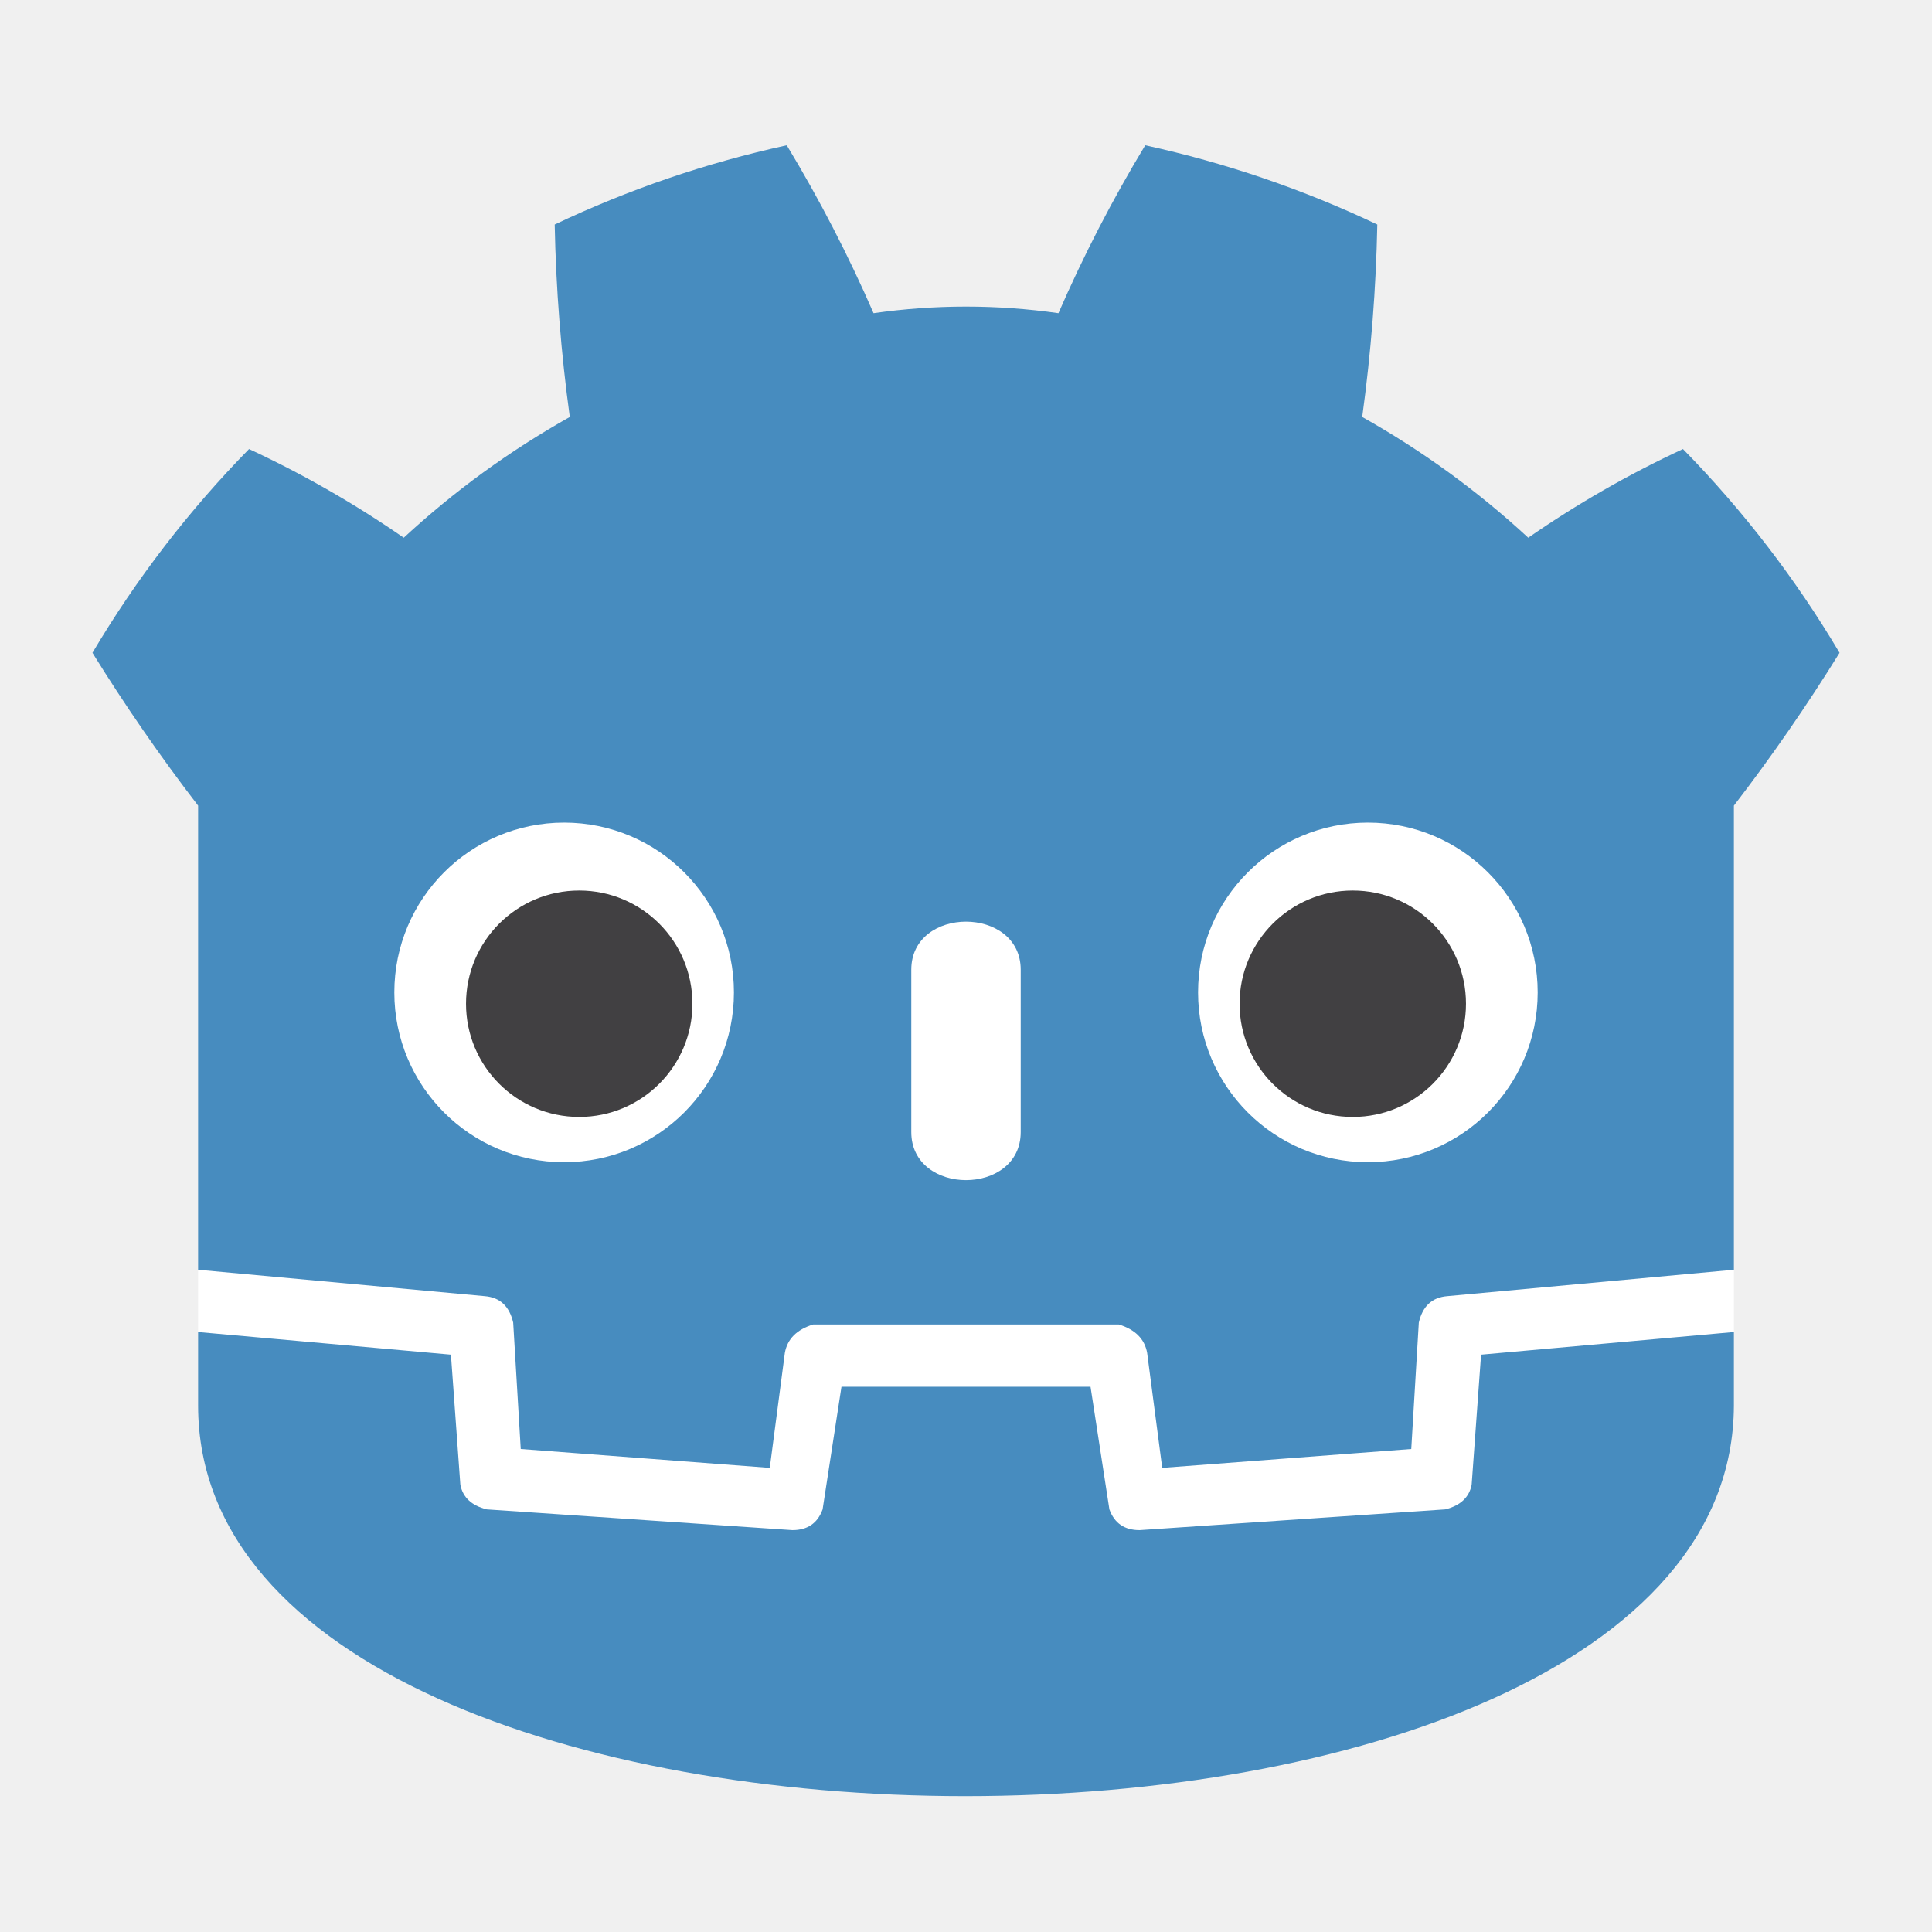
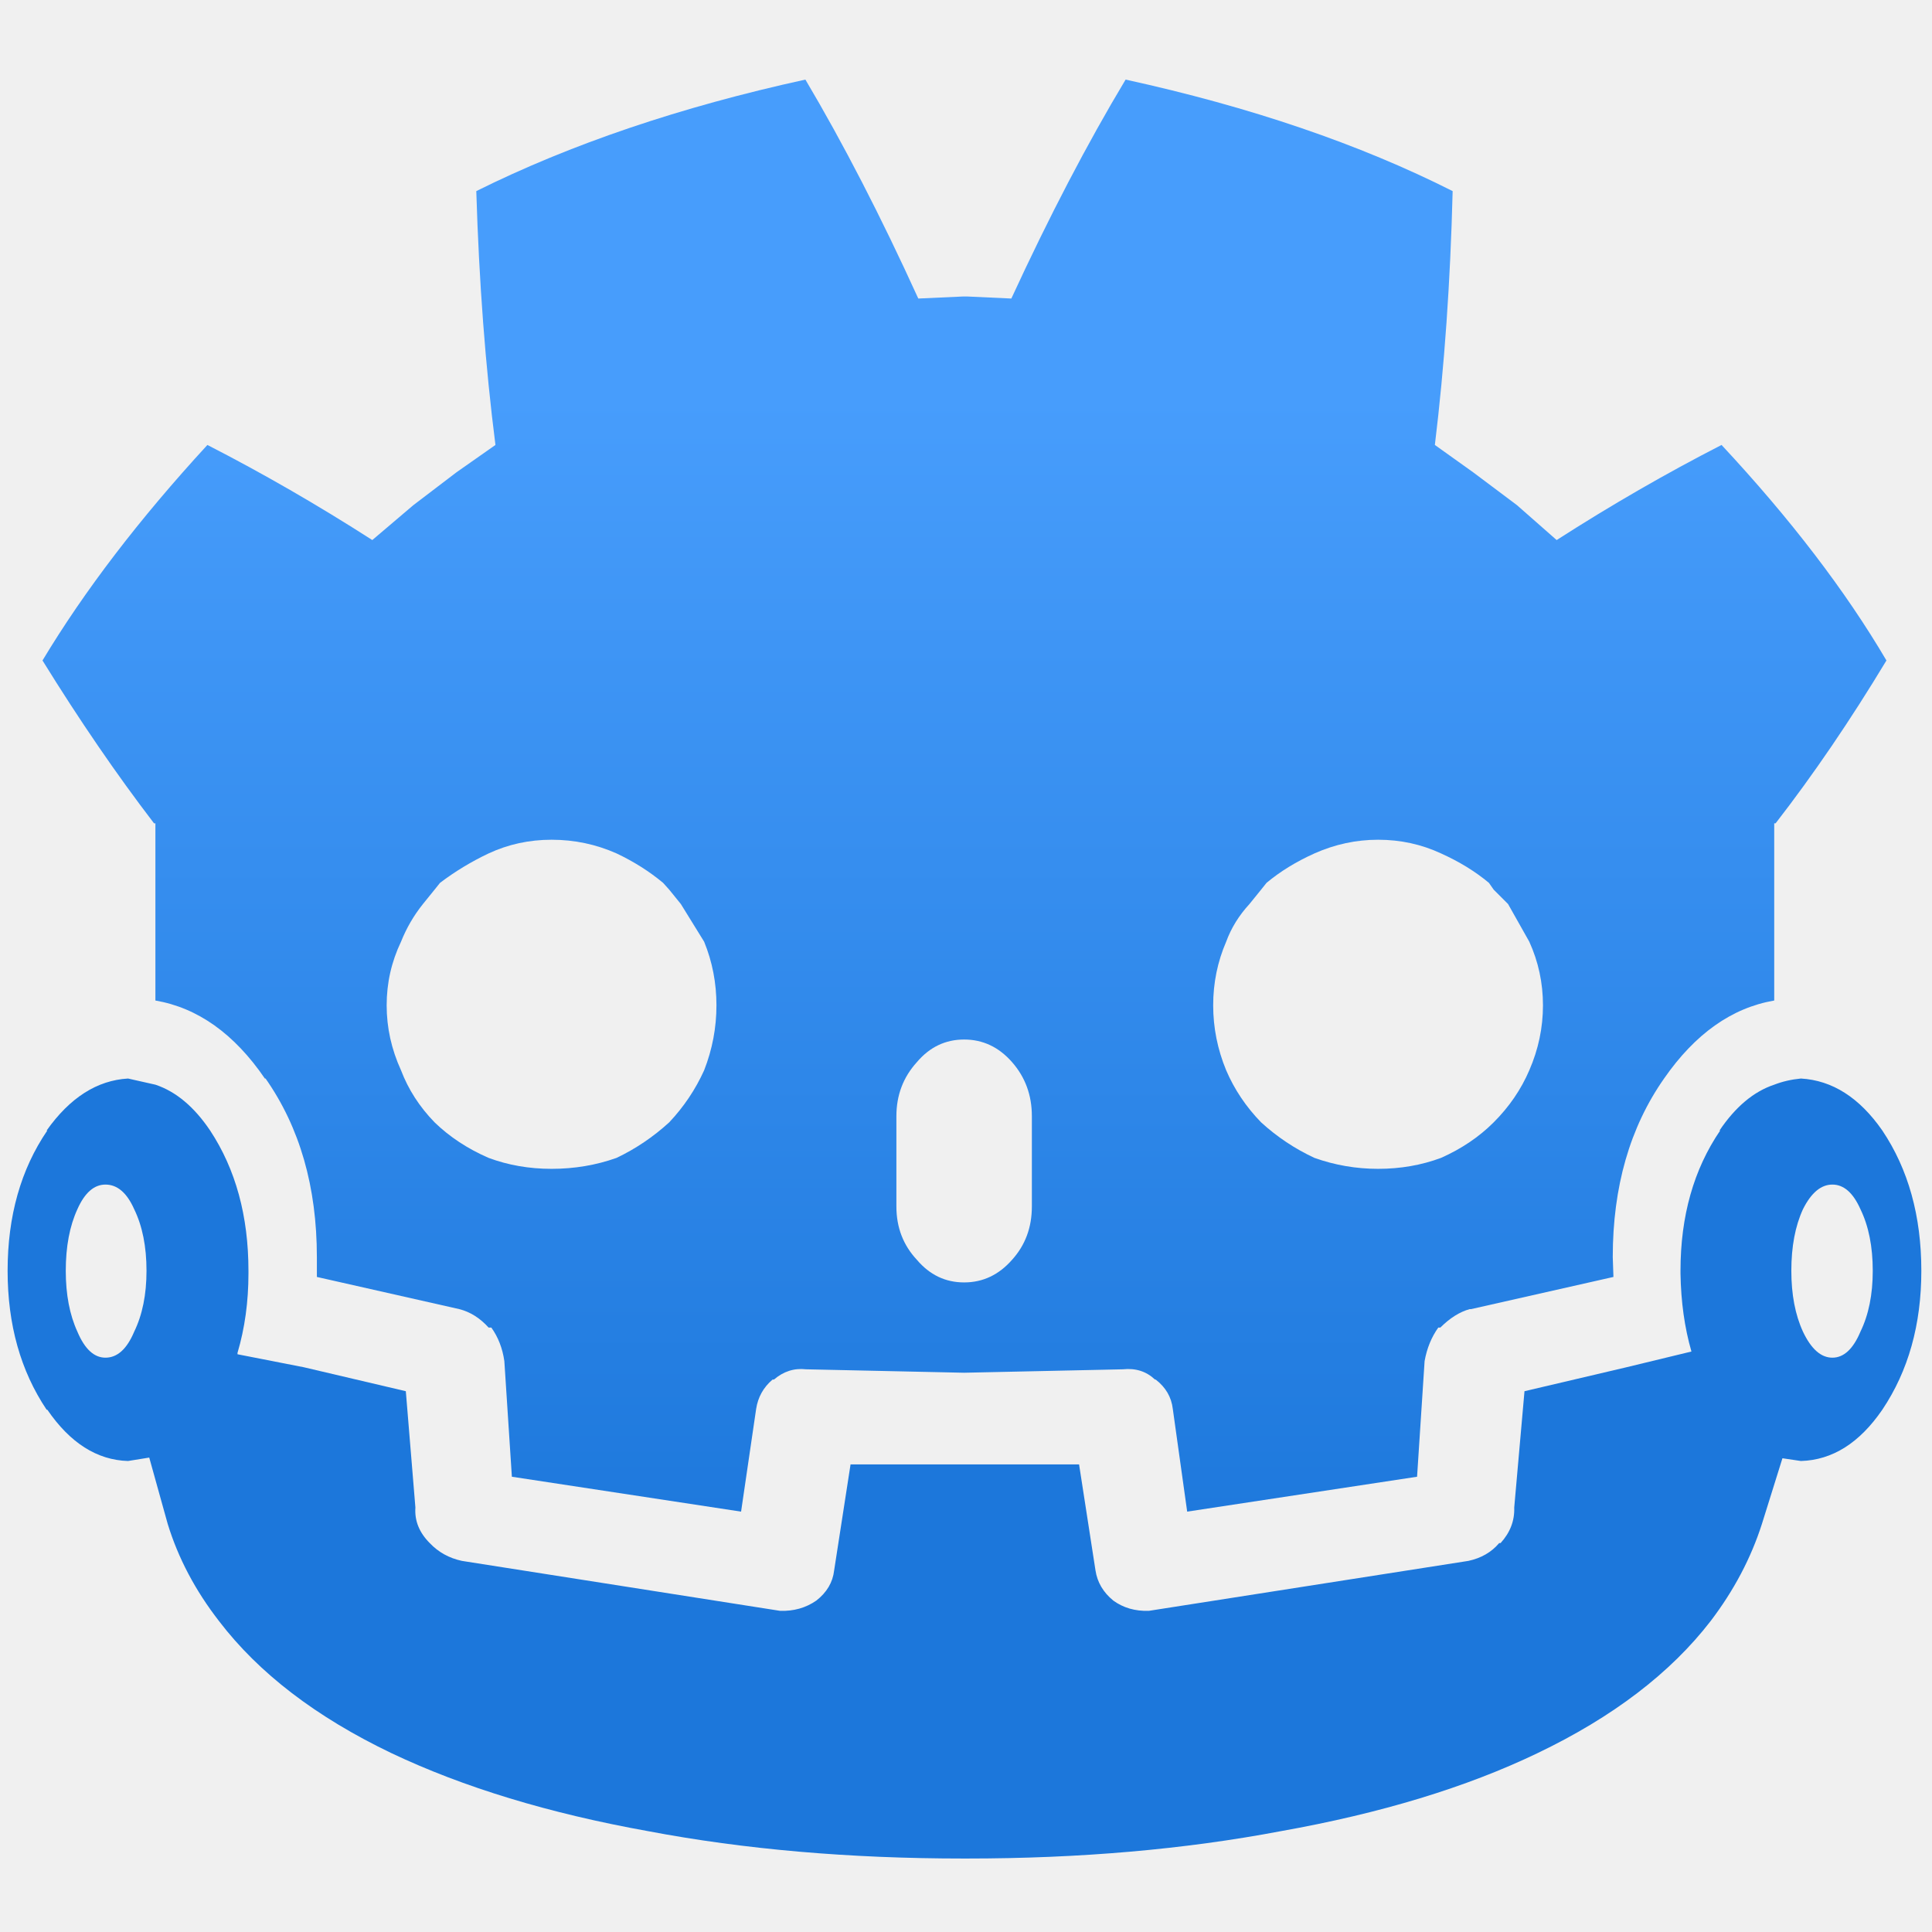
- <svg xmlns="http://www.w3.org/2000/svg" width="1024" height="1024">
-   <g fill="#fff">
-     <path d="M105 673v33q407 354 814 0v-33z" />
-     <path fill="#478cbf" d="m105 673 152 14q12 1 15 14l4 67 132 10 8-61q2-11 15-15h162q13 4 15 15l8 61 132-10 4-67q3-13 15-14l152-14V427q30-39 56-81-35-59-83-108-43 20-82 47-40-37-88-64 7-51 8-102-59-28-123-42-26 43-46 89-49-7-98 0-20-46-46-89-64 14-123 42 1 51 8 102-48 27-88 64-39-27-82-47-48 49-83 108 26 42 56 81zm0 33v39c0 276 813 276 814 0v-39l-134 12-5 69q-2 10-14 13l-162 11q-12 0-16-11l-10-65H446l-10 65q-4 11-16 11l-162-11q-12-3-14-13l-5-69z" />
-     <path d="M483 600c0 34 58 34 58 0v-86c0-34-58-34-58 0z" />
-     <circle cx="725" cy="526" r="90" />
-     <circle cx="299" cy="526" r="90" />
+ <svg xmlns="http://www.w3.org/2000/svg" width="100%" height="100%" viewBox="0 0 1024 1024" version="1.1" xml:space="preserve" style="fill-rule:evenodd;clip-rule:evenodd;stroke-linejoin:round;stroke-miterlimit:2;">
+   <g transform="matrix(1,0,0,1,119.846,37.9259)">
+     <g transform="matrix(7.25286,0,0,7.25286,-115.812,-829.823)">
+       <path d="M51.8,182.65C51.8,181.017 51.5,179.467 50.9,178L49.2,175.25L48.35,174.2L47.9,173.7C46.9,172.867 45.767,172.15 44.5,171.55C43,170.883 41.417,170.55 39.75,170.55C38.117,170.55 36.583,170.883 35.15,171.55C33.883,172.15 32.7,172.867 31.6,173.7L31.2,174.2L30.35,175.25C29.683,176.083 29.15,177 28.75,178C28.05,179.467 27.7,181.017 27.7,182.65C27.7,184.283 28.05,185.867 28.75,187.4C29.283,188.8 30.1,190.067 31.2,191.2C32.3,192.267 33.617,193.133 35.15,193.8C36.583,194.333 38.117,194.6 39.75,194.6C41.417,194.6 43,194.333 44.5,193.8C45.9,193.133 47.183,192.267 48.35,191.2C49.417,190.067 50.267,188.8 50.9,187.4C51.5,185.867 51.8,184.283 51.8,182.65M10.8,169.35L10.7,169.35C7.967,165.783 5.25,161.817 2.55,157.45C5.617,152.35 9.633,147.1 14.6,141.7C18.633,143.767 22.65,146.083 26.65,148.65L29.65,146.1L32.8,143.7L35.65,141.7C34.917,135.967 34.45,129.783 34.25,123.15C41.15,119.717 49.167,117 58.3,115C61.067,119.667 63.817,125 66.55,131L69.85,130.85L70.1,130.85L73.35,131C76.117,125 78.9,119.667 81.7,115C90.833,117 98.8,119.717 105.6,123.15C105.433,129.783 105,135.967 104.3,141.7L107.1,143.7L110.3,146.1L113.2,148.65C117.2,146.083 121.217,143.767 125.25,141.7C130.283,147.1 134.3,152.35 137.3,157.45C134.667,161.817 131.967,165.783 129.2,169.35L129.1,169.35L129.1,182.3C126,182.833 123.317,184.733 121.05,188C118.55,191.567 117.3,195.917 117.3,201.05L117.35,202.5L106.95,204.85L106.85,204.85C106.117,205.05 105.4,205.5 104.7,206.2L104.55,206.2C104.05,206.9 103.717,207.717 103.55,208.65L103,217.1L86.2,219.65L85.15,212.15C85.05,211.283 84.633,210.567 83.9,210L83.85,210C83.217,209.4 82.433,209.15 81.5,209.25L69.9,209.5L58.35,209.25C57.483,209.15 56.7,209.4 56,210L55.9,210C55.233,210.567 54.833,211.283 54.7,212.15L53.6,219.65L36.85,217.1L36.3,208.65C36.167,207.717 35.85,206.9 35.35,206.2L35.15,206.2C34.517,205.5 33.8,205.05 33,204.85L22.6,202.5L22.6,201.05C22.6,195.917 21.35,191.567 18.85,188L18.8,188C16.567,184.733 13.9,182.833 10.8,182.3L10.8,169.35M69.9,185.15C68.533,185.15 67.383,185.7 66.45,186.8C65.45,187.9 64.95,189.217 64.95,190.75L64.95,197.35C64.95,198.883 65.45,200.183 66.45,201.25C67.383,202.35 68.533,202.9 69.9,202.9C71.267,202.9 72.433,202.35 73.4,201.25C74.367,200.183 74.85,198.883 74.85,197.35L74.85,190.75C74.85,189.217 74.367,187.9 73.4,186.8C72.433,185.7 71.267,185.15 69.9,185.15M88.1,182.65C88.1,184.283 88.417,185.867 89.05,187.4C89.65,188.8 90.5,190.067 91.6,191.2C92.767,192.267 94.067,193.133 95.5,193.8C97,194.333 98.55,194.6 100.15,194.6C101.783,194.6 103.317,194.333 104.75,193.8C106.25,193.133 107.533,192.267 108.6,191.2C109.733,190.067 110.6,188.8 111.2,187.4C111.867,185.867 112.2,184.283 112.2,182.65C112.2,181.017 111.867,179.467 111.2,178L109.65,175.25L108.6,174.2L108.25,173.7C107.25,172.867 106.083,172.15 104.75,171.55C103.317,170.883 101.783,170.55 100.15,170.55C98.55,170.55 97,170.883 95.5,171.55C94.167,172.15 93,172.867 92,173.7L91.6,174.2L90.75,175.25C89.983,176.083 89.417,177 89.05,178C88.417,179.467 88.1,181.017 88.1,182.65" style="fill:url(#_Linear1);fill-rule:nonzero;" />
+     </g>
+     <g transform="matrix(7.25286,0,0,7.25286,-115.812,-829.823)">
+       <path d="M10.15,202.05C10.15,200.283 9.85,198.783 9.25,197.55C8.717,196.35 8.017,195.75 7.15,195.75C6.317,195.75 5.633,196.35 5.1,197.55C4.533,198.783 4.25,200.283 4.25,202.05C4.25,203.783 4.533,205.267 5.1,206.5C5.633,207.767 6.317,208.4 7.15,208.4C8.017,208.4 8.717,207.767 9.25,206.5C9.85,205.267 10.15,203.783 10.15,202.05M15.45,227.65C13.717,225.417 12.467,223.05 11.7,220.55L10.35,215.7L8.8,215.95C6.533,215.883 4.567,214.633 2.9,212.2L2.85,212.2C0.95,209.367 0,205.983 0,202.05C0,198.05 0.967,194.633 2.9,191.8L2.85,191.8C4.55,189.4 6.533,188.133 8.8,188L10.8,188.45C12.3,188.95 13.633,190.067 14.8,191.8C16.667,194.633 17.6,198.05 17.6,202.05L17.6,202.25C17.6,204.317 17.333,206.25 16.8,208.05L16.8,208.15L21.65,209.1L29.1,210.85L29.8,219.35C29.733,220.317 30.083,221.183 30.85,221.95C31.483,222.617 32.267,223.05 33.2,223.25L56.45,226.9C57.45,226.933 58.333,226.683 59.1,226.15C59.867,225.55 60.3,224.817 60.4,223.95L61.6,216.2L78.3,216.2L79.5,223.95C79.633,224.817 80.067,225.55 80.8,226.15C81.533,226.683 82.4,226.933 83.4,226.9L106.75,223.25C107.683,223.05 108.433,222.617 109,221.95L109.1,221.95C109.8,221.183 110.133,220.317 110.1,219.35L110.85,210.85L118.3,209.1L123.05,207.95C122.55,206.217 122.283,204.317 122.25,202.25L122.25,202.05C122.25,198.05 123.217,194.633 125.15,191.8L125.1,191.8C126.267,190.067 127.6,188.95 129.1,188.45C129.7,188.217 130.35,188.067 131.05,188C133.35,188.133 135.333,189.4 137,191.8C138.9,194.633 139.85,198.05 139.85,202.05C139.85,205.983 138.9,209.367 137,212.2C135.333,214.633 133.35,215.883 131.05,215.95L129.7,215.75L128.2,220.55C127.4,223.05 126.15,225.417 124.45,227.65C121.517,231.45 117.3,234.667 111.8,237.3C106.6,239.8 100.35,241.7 93.05,243C86.017,244.333 78.367,245 70.1,245L69.85,245C61.517,245 53.833,244.333 46.8,243C39.567,241.7 33.317,239.8 28.05,237.3C22.55,234.667 18.35,231.45 15.45,227.65M136.3,202.05C136.3,200.283 136,198.783 135.4,197.55C134.867,196.35 134.183,195.75 133.35,195.75C132.517,195.75 131.8,196.35 131.2,197.55C130.633,198.783 130.35,200.283 130.35,202.05C130.35,203.783 130.633,205.267 131.2,206.5C131.8,207.767 132.517,208.4 133.35,208.4C134.183,208.4 134.867,207.767 135.4,206.5C136,205.267 136.3,203.783 136.3,202.05" style="fill:rgb(28,119,219);fill-rule:nonzero;" />
+     </g>
  </g>
-   <g fill="#414042">
-     <circle cx="307" cy="532" r="60" />
-     <circle cx="717" cy="532" r="60" />
-   </g>
+   <defs>
+     <linearGradient id="_Linear1" x1="0" y1="0" x2="1" y2="0" gradientUnits="userSpaceOnUse" gradientTransform="matrix(5.22312e-15,85.3,-85.3,5.22312e-15,62.1546,138.5)">
+       <stop offset="0" style="stop-color:rgb(71,157,252);stop-opacity:1" />
+       <stop offset="1" style="stop-color:rgb(28,119,219);stop-opacity:1" />
+     </linearGradient>
+   </defs>
</svg>
